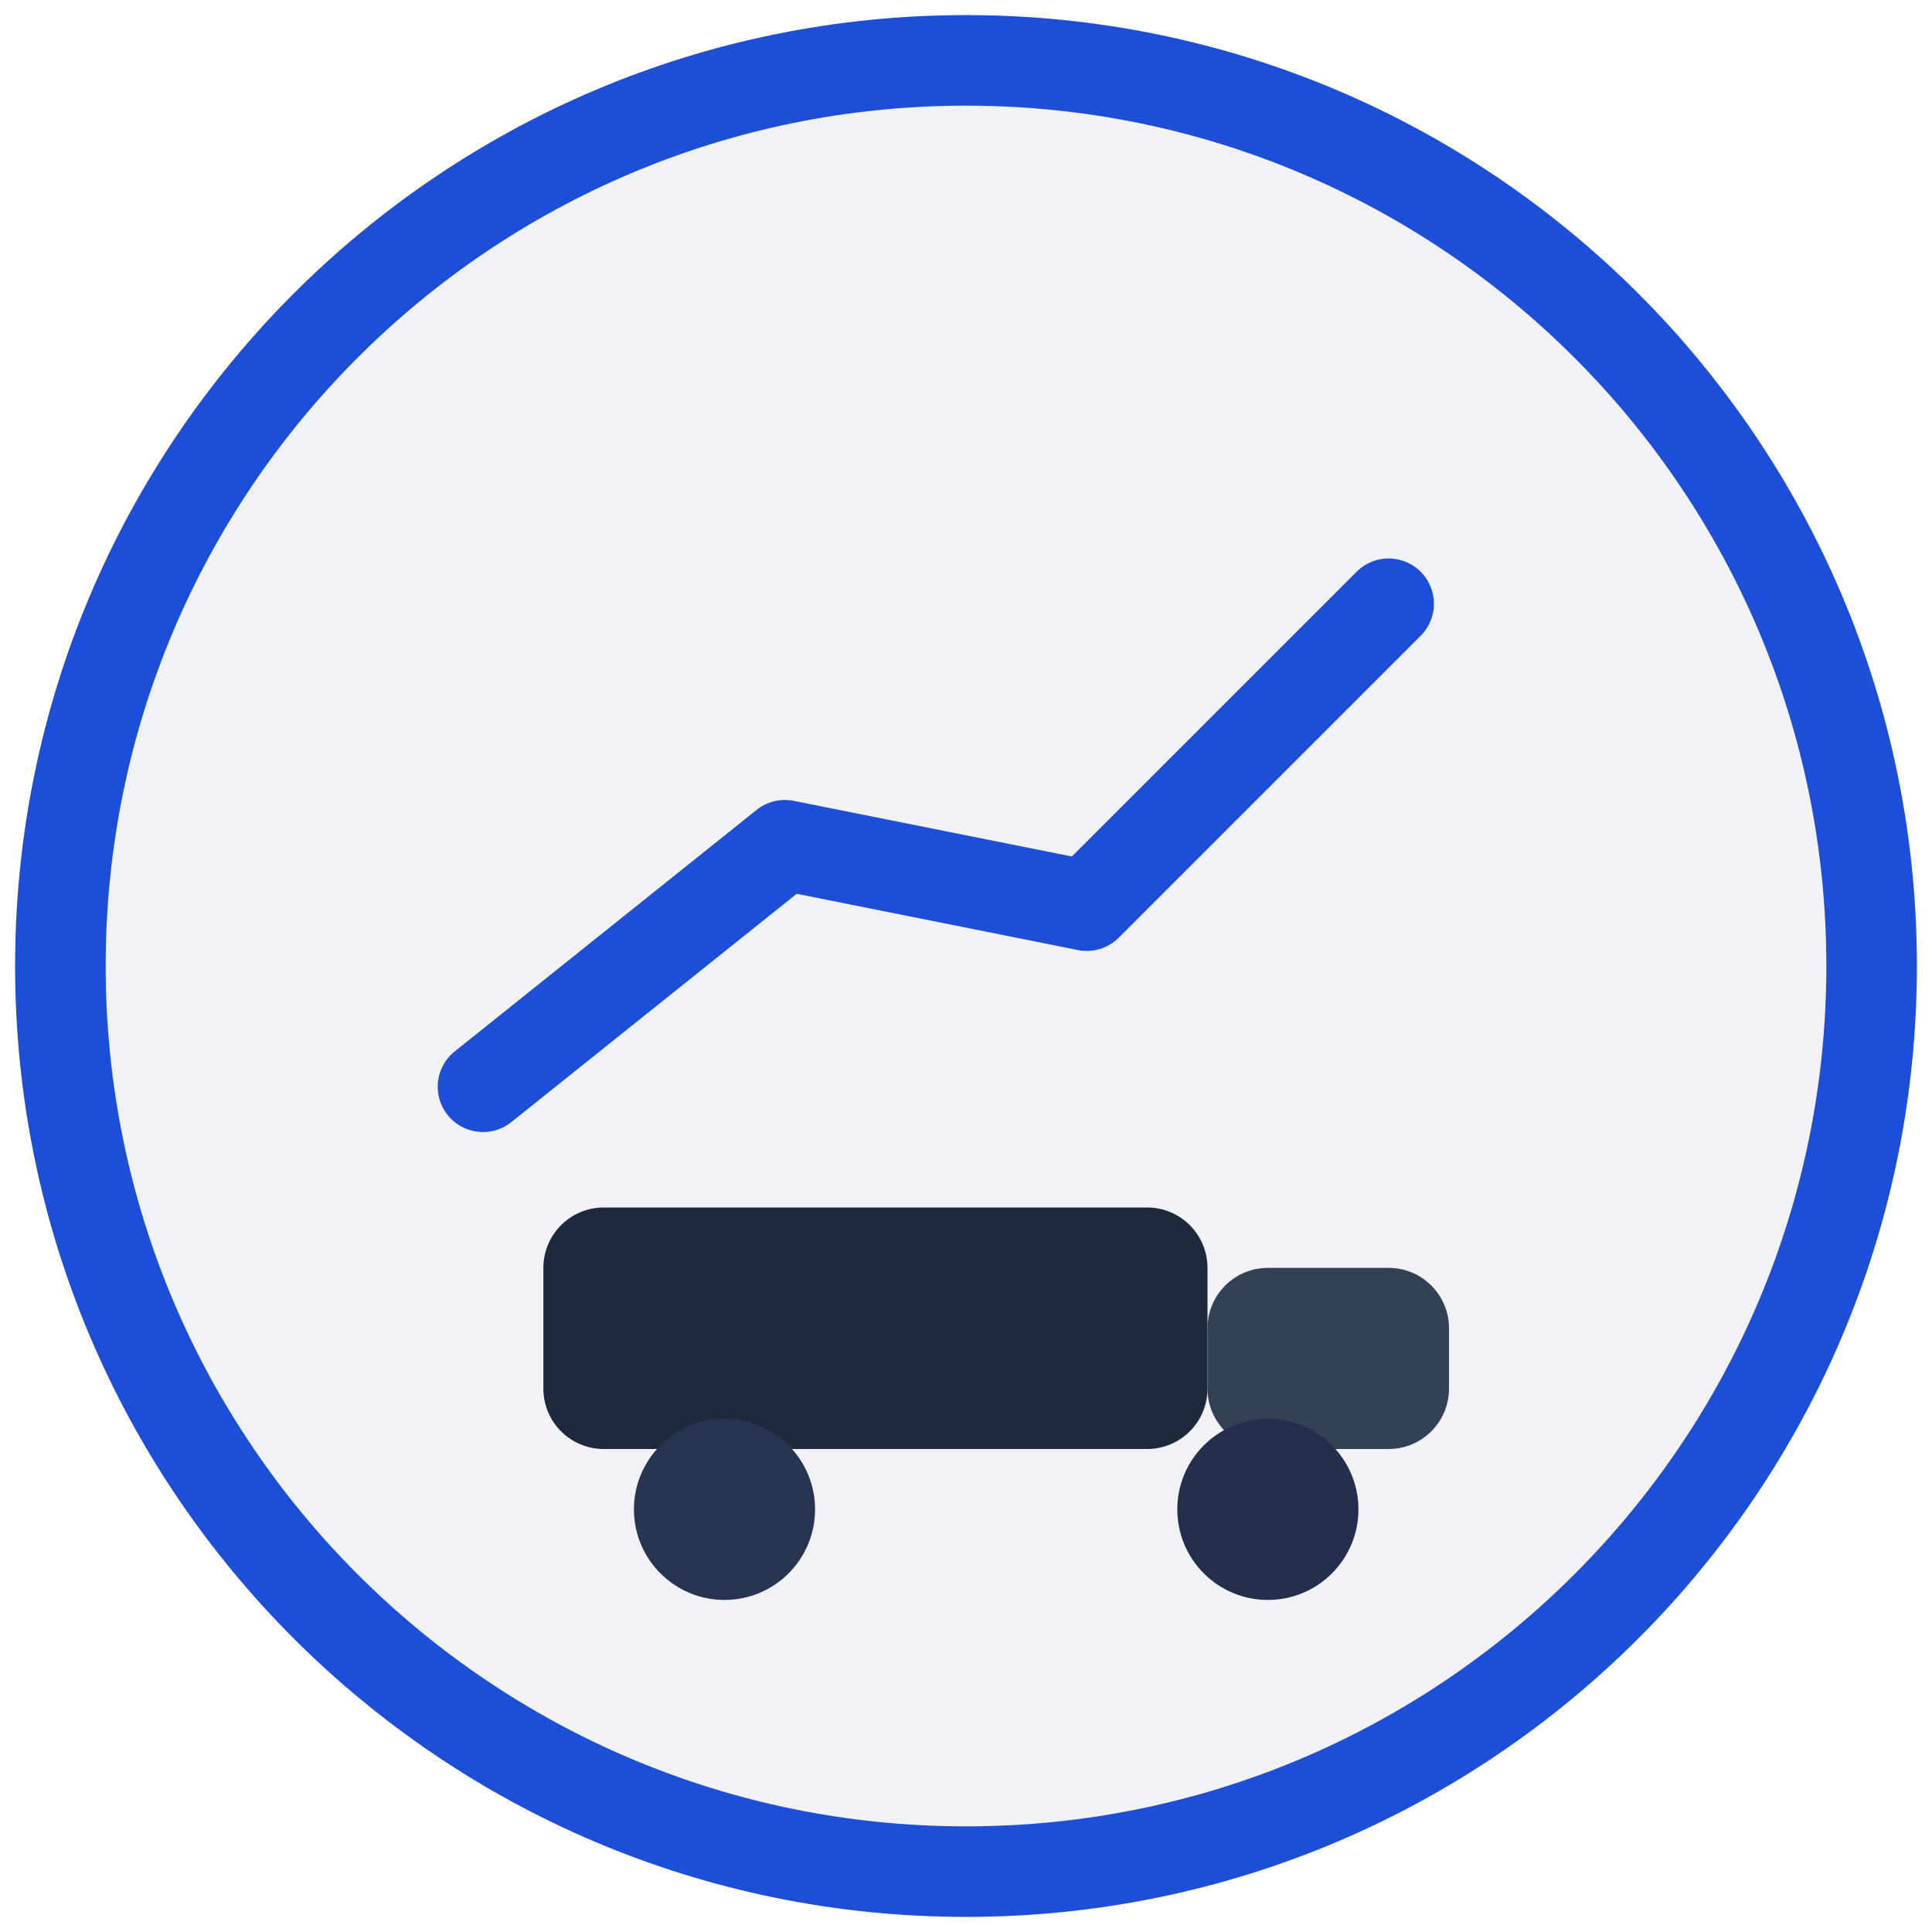
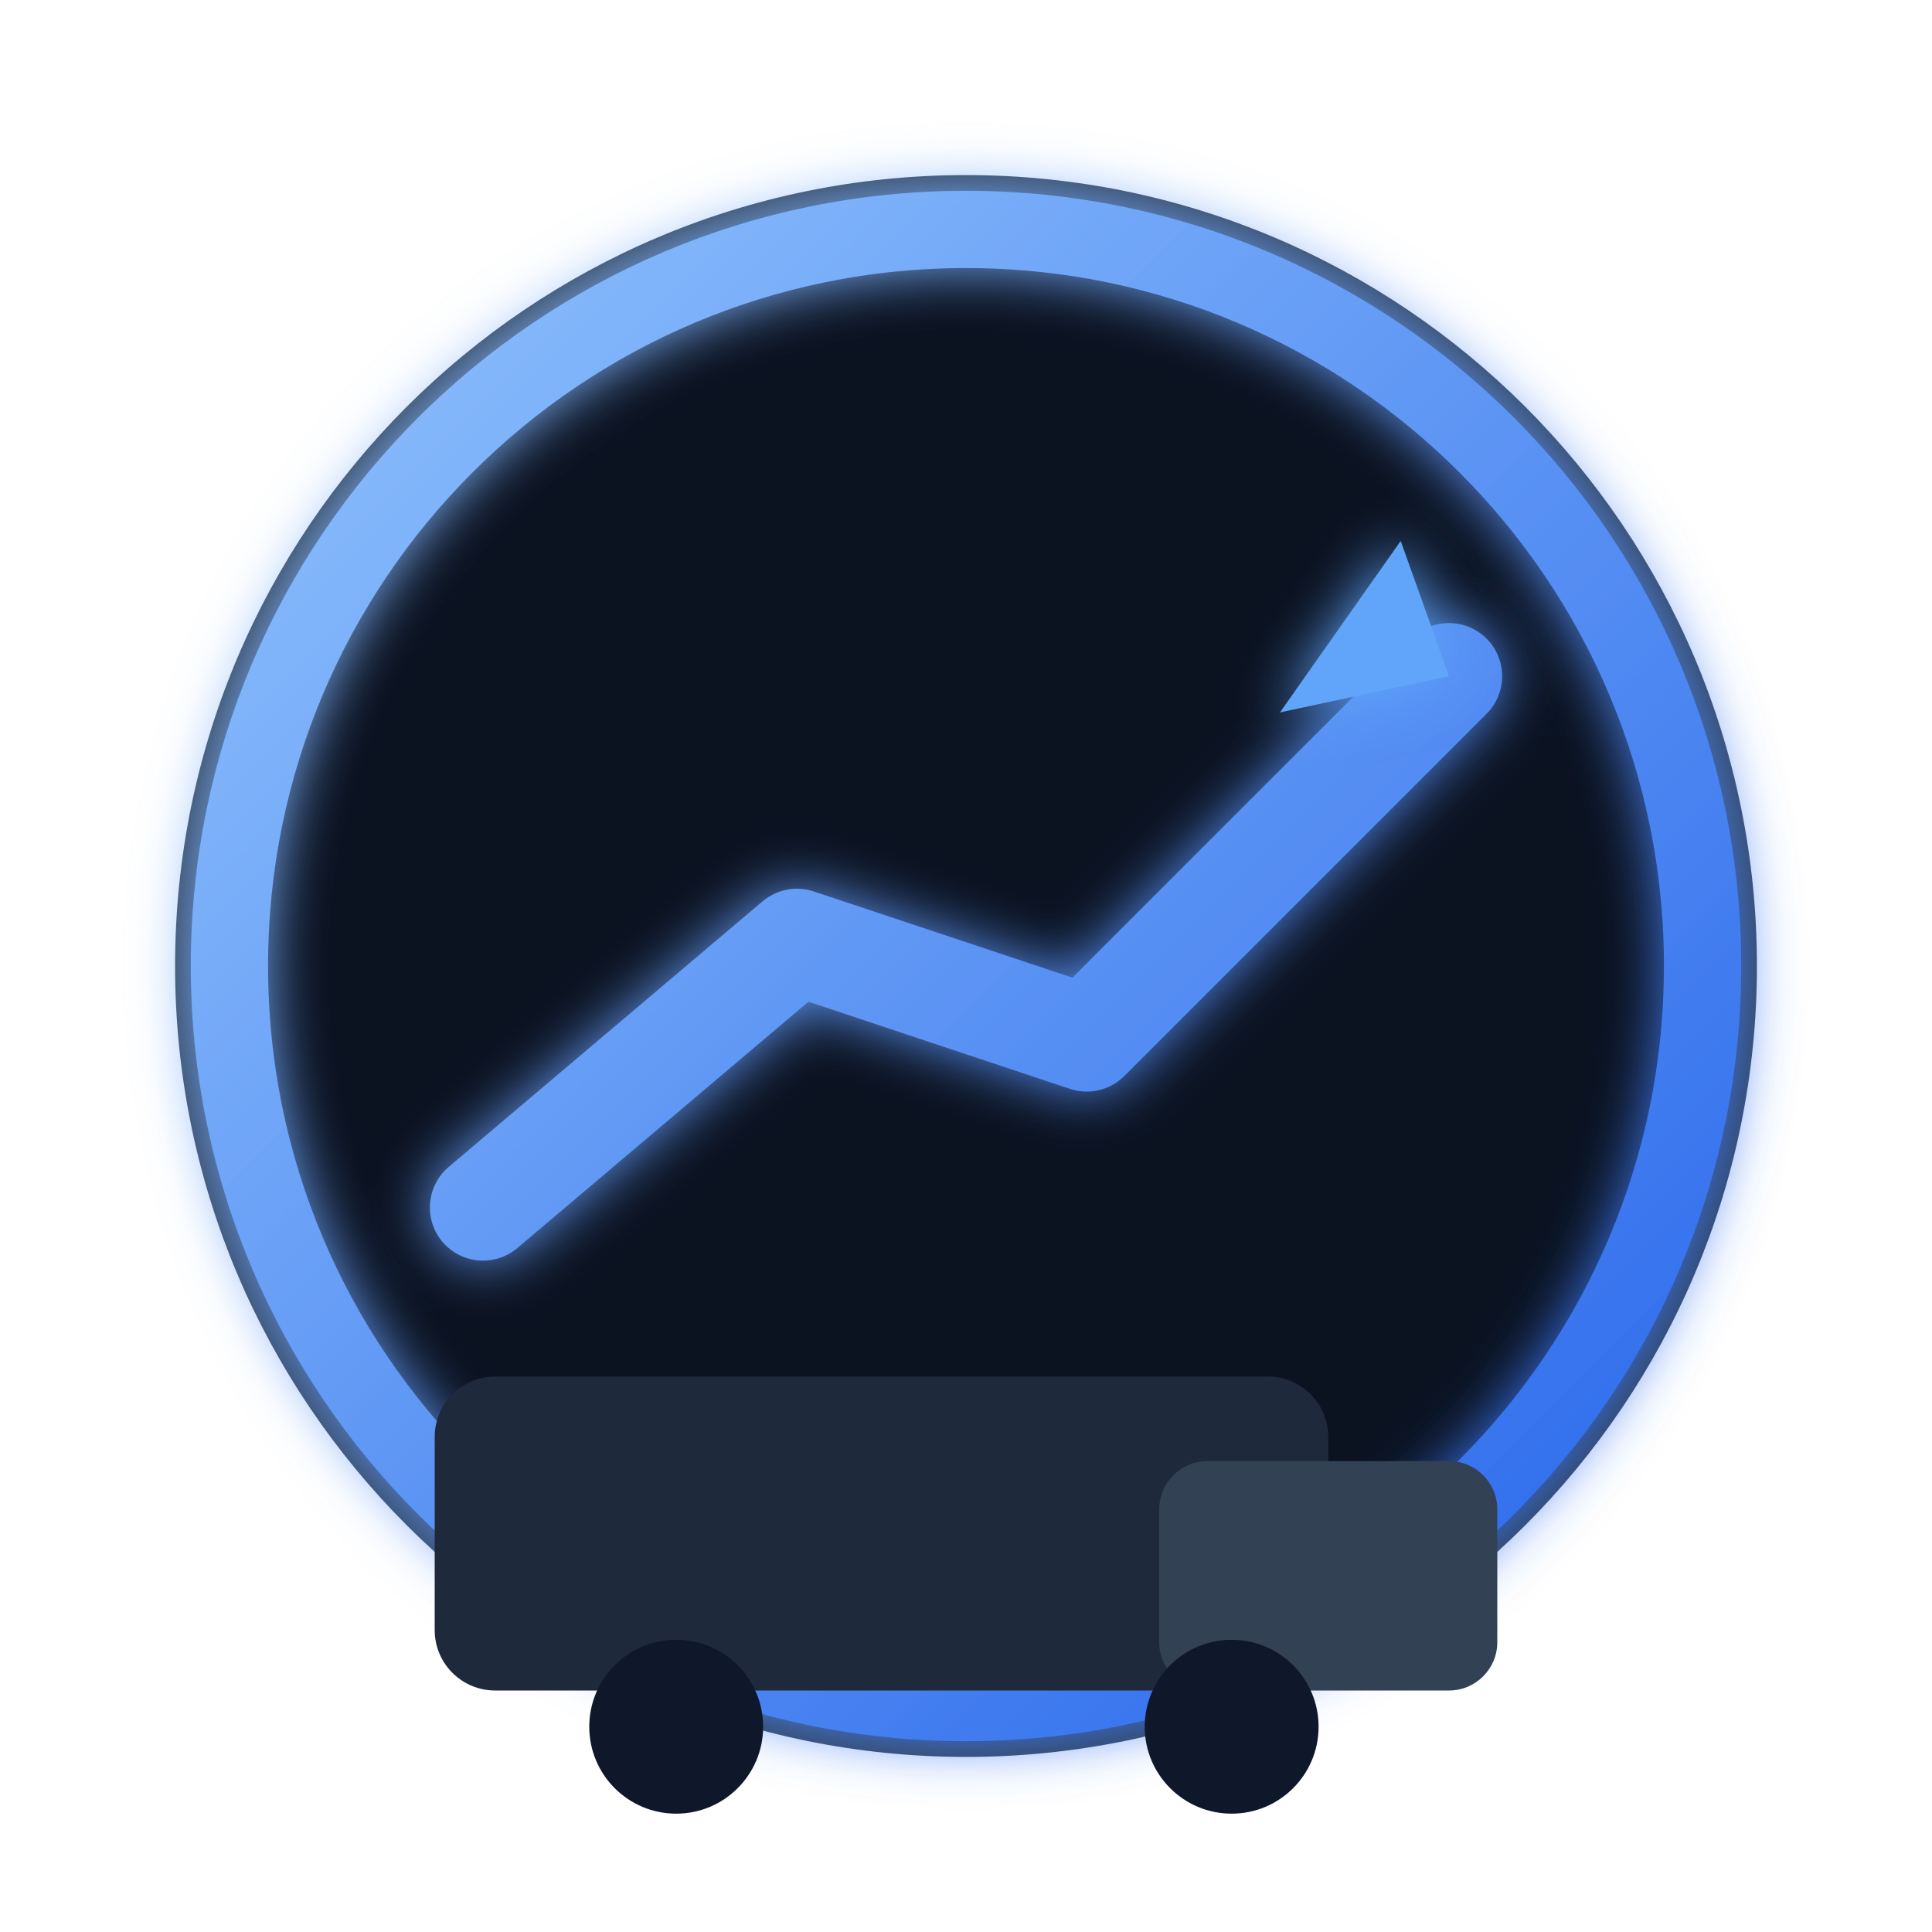
- <svg xmlns="http://www.w3.org/2000/svg" width="64" height="64" viewBox="0 0 64 64">
-   <circle cx="32" cy="32" r="30" fill="#eef0f4de" stroke="#1D4ED8" stroke-width="3" />
-   <polyline points="16,36 26,28 36,30 46,20" fill="none" stroke="#1D4ED8" stroke-width="3" stroke-linecap="round" stroke-linejoin="round" />
-   <rect x="18" y="40" width="22" height="8" rx="2" fill="#1E293B" />
-   <rect x="40" y="42" width="8" height="6" rx="2" fill="#334155" />
-   <circle cx="24" cy="50" r="3" fill="#283552" />
-   <circle cx="42" cy="50" r="3" fill="#232f4c" />
+ <svg xmlns="http://www.w3.org/2000/svg" width="96" height="96" viewBox="0 0 80 80">
+   <defs>
+     <linearGradient id="ringBlue" x1="8" y1="8" x2="72" y2="72" gradientUnits="userSpaceOnUse">
+       <stop offset="0%" stop-color="#93C5FD" />
+       <stop offset="100%" stop-color="#2563EB" />
+     </linearGradient>
+     <filter id="softGlow" x="-40%" y="-40%" width="180%" height="180%">
+       <feGaussianBlur stdDeviation="1.2" result="blur" />
+       <feMerge>
+         <feMergeNode in="blur" />
+         <feMergeNode in="SourceGraphic" />
+       </feMerge>
+     </filter>
+   </defs>
+   <circle cx="40" cy="40" r="32" fill="#0B1220" />
+   <circle cx="40" cy="40" r="32" fill="none" stroke="#334155" stroke-width="1.5" />
+   <circle cx="40" cy="40" r="30.5" fill="none" stroke="url(#ringBlue)" stroke-width="3.2" filter="url(#softGlow)" />
+   <polyline points="20,50 33,39 45,43 60,28" fill="none" stroke="url(#ringBlue)" stroke-width="4.4" stroke-linecap="round" stroke-linejoin="round" filter="url(#softGlow)" />
+   <polygon points="60,28 53,29.5 58,22.4" fill="#60A5FA" filter="url(#softGlow)" />
+   <rect x="18" y="57" width="37" height="13" rx="2.5" fill="#1E293B" />
+   <rect x="48" y="60.5" width="14" height="9.5" rx="2" fill="#334155" />
+   <circle cx="28" cy="71.5" r="3.6" fill="#0F172A" />
+   <circle cx="51" cy="71.5" r="3.6" fill="#0F172A" />
</svg>
